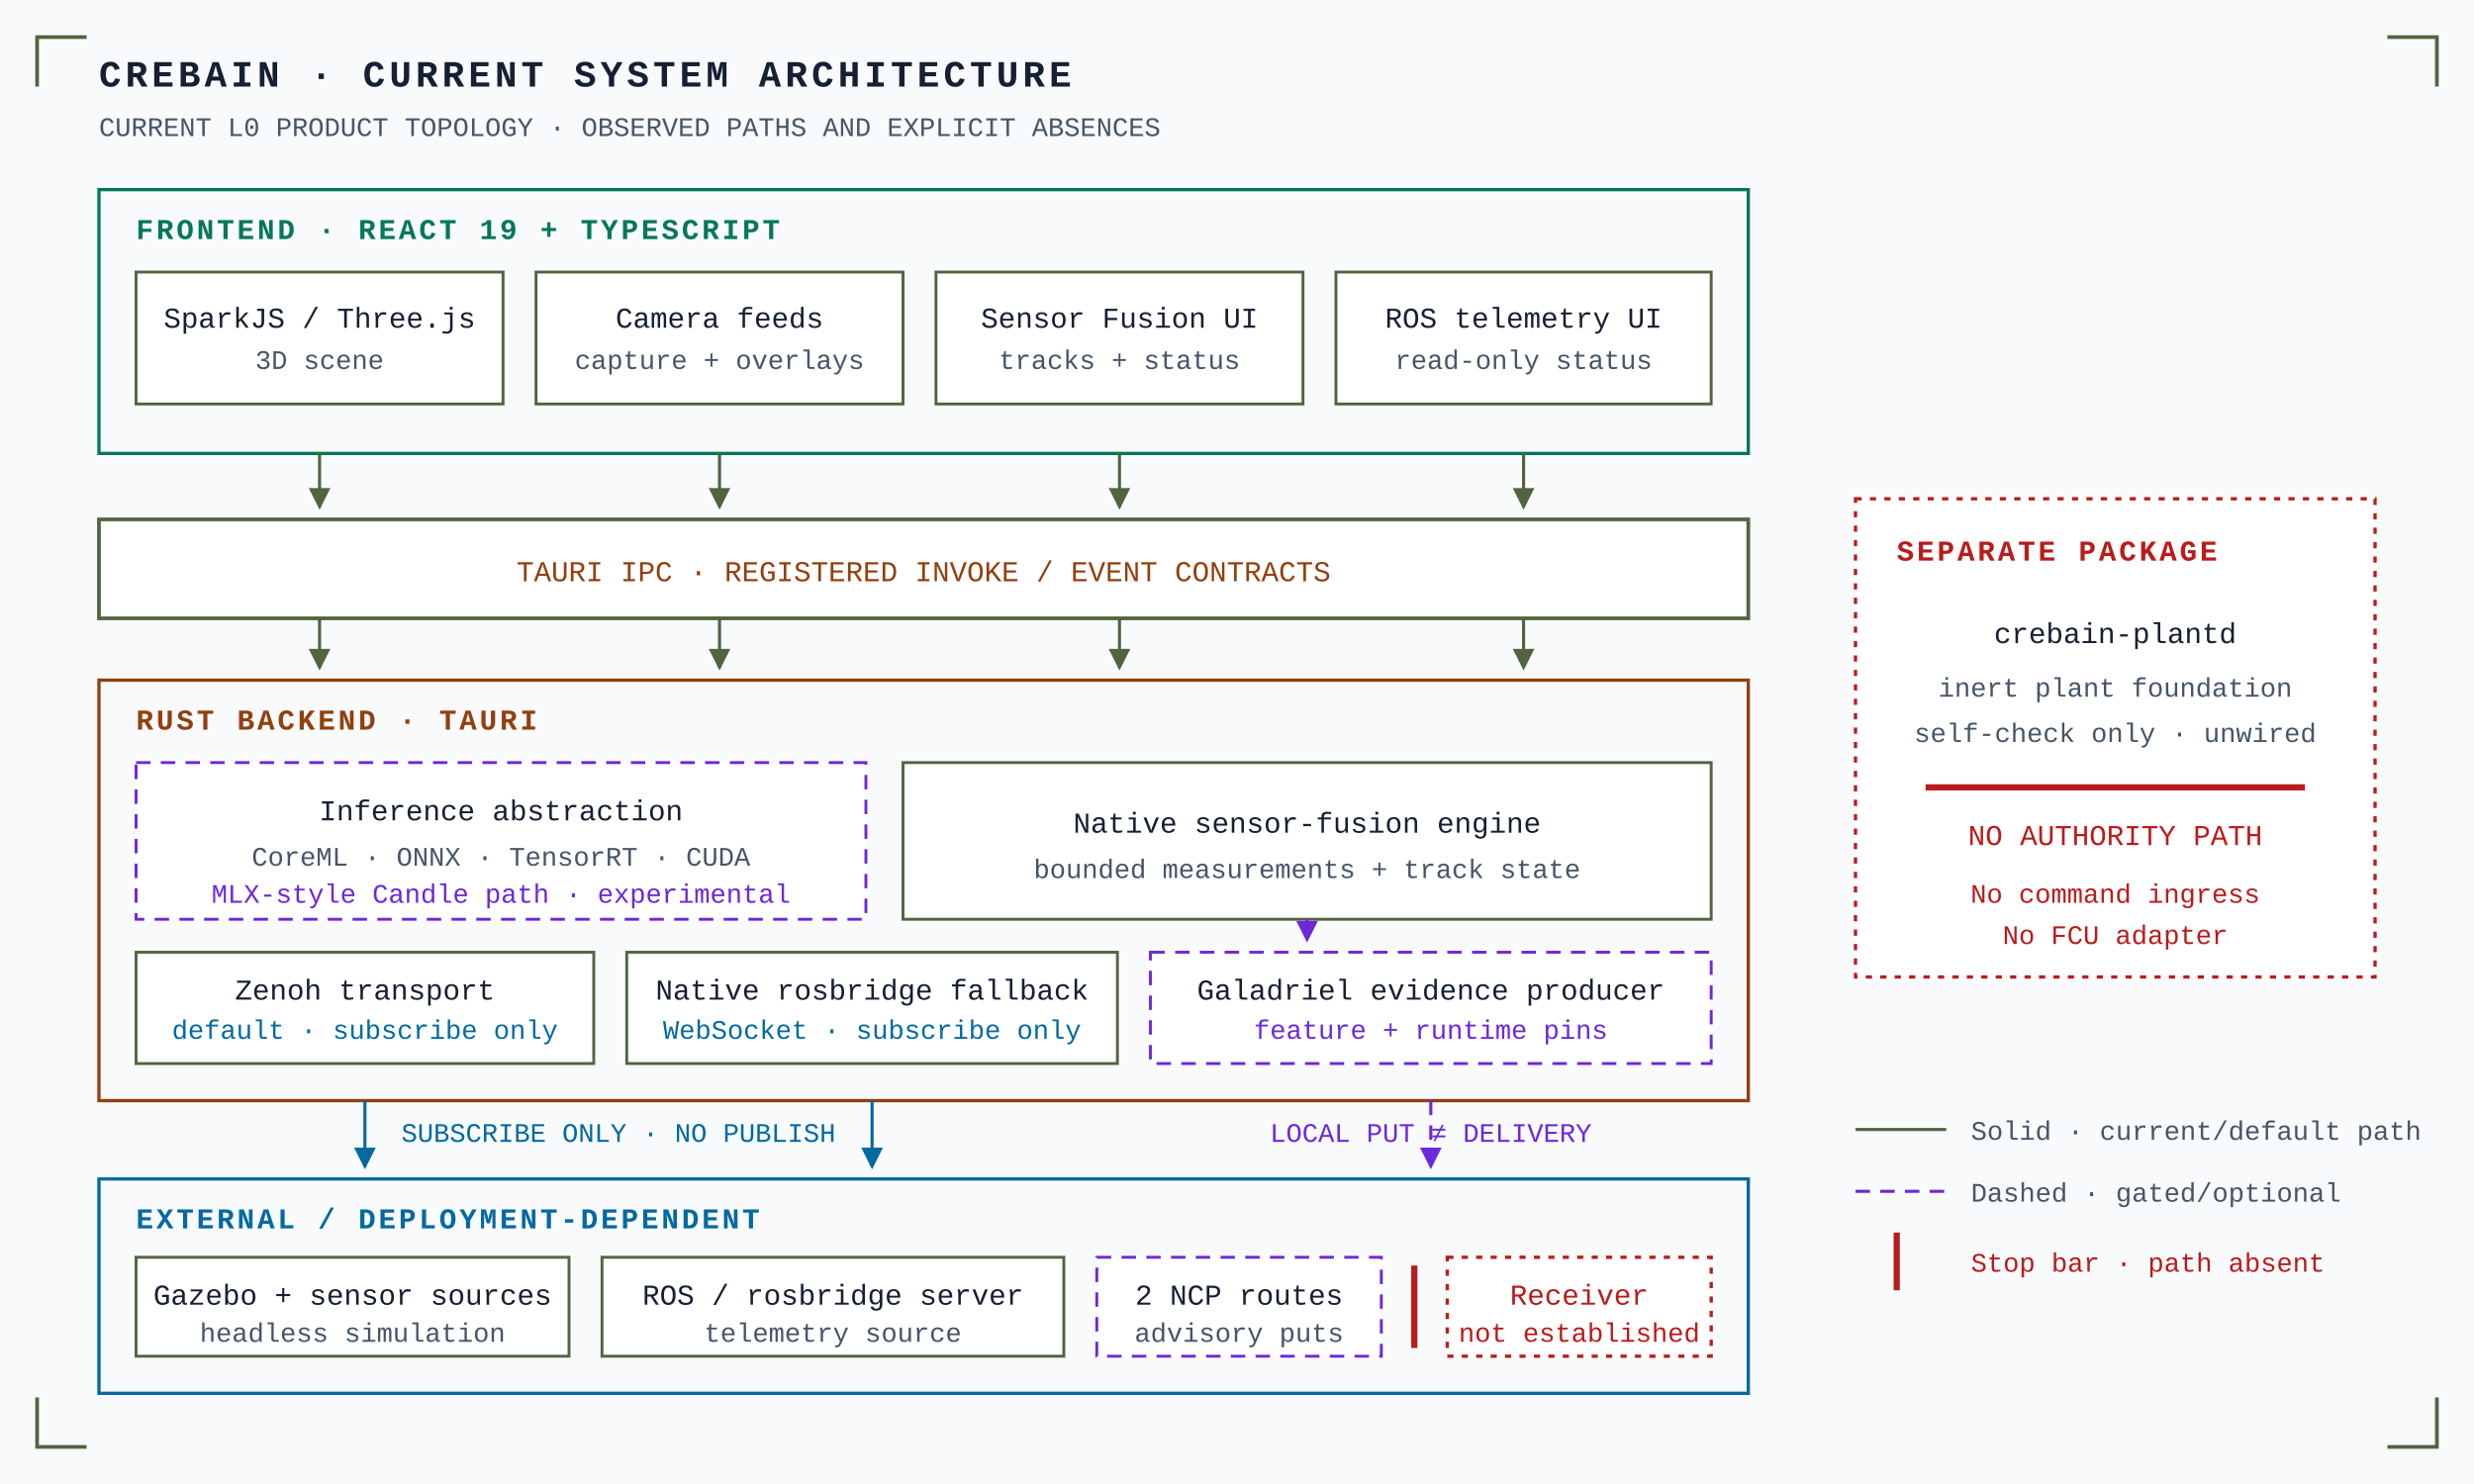
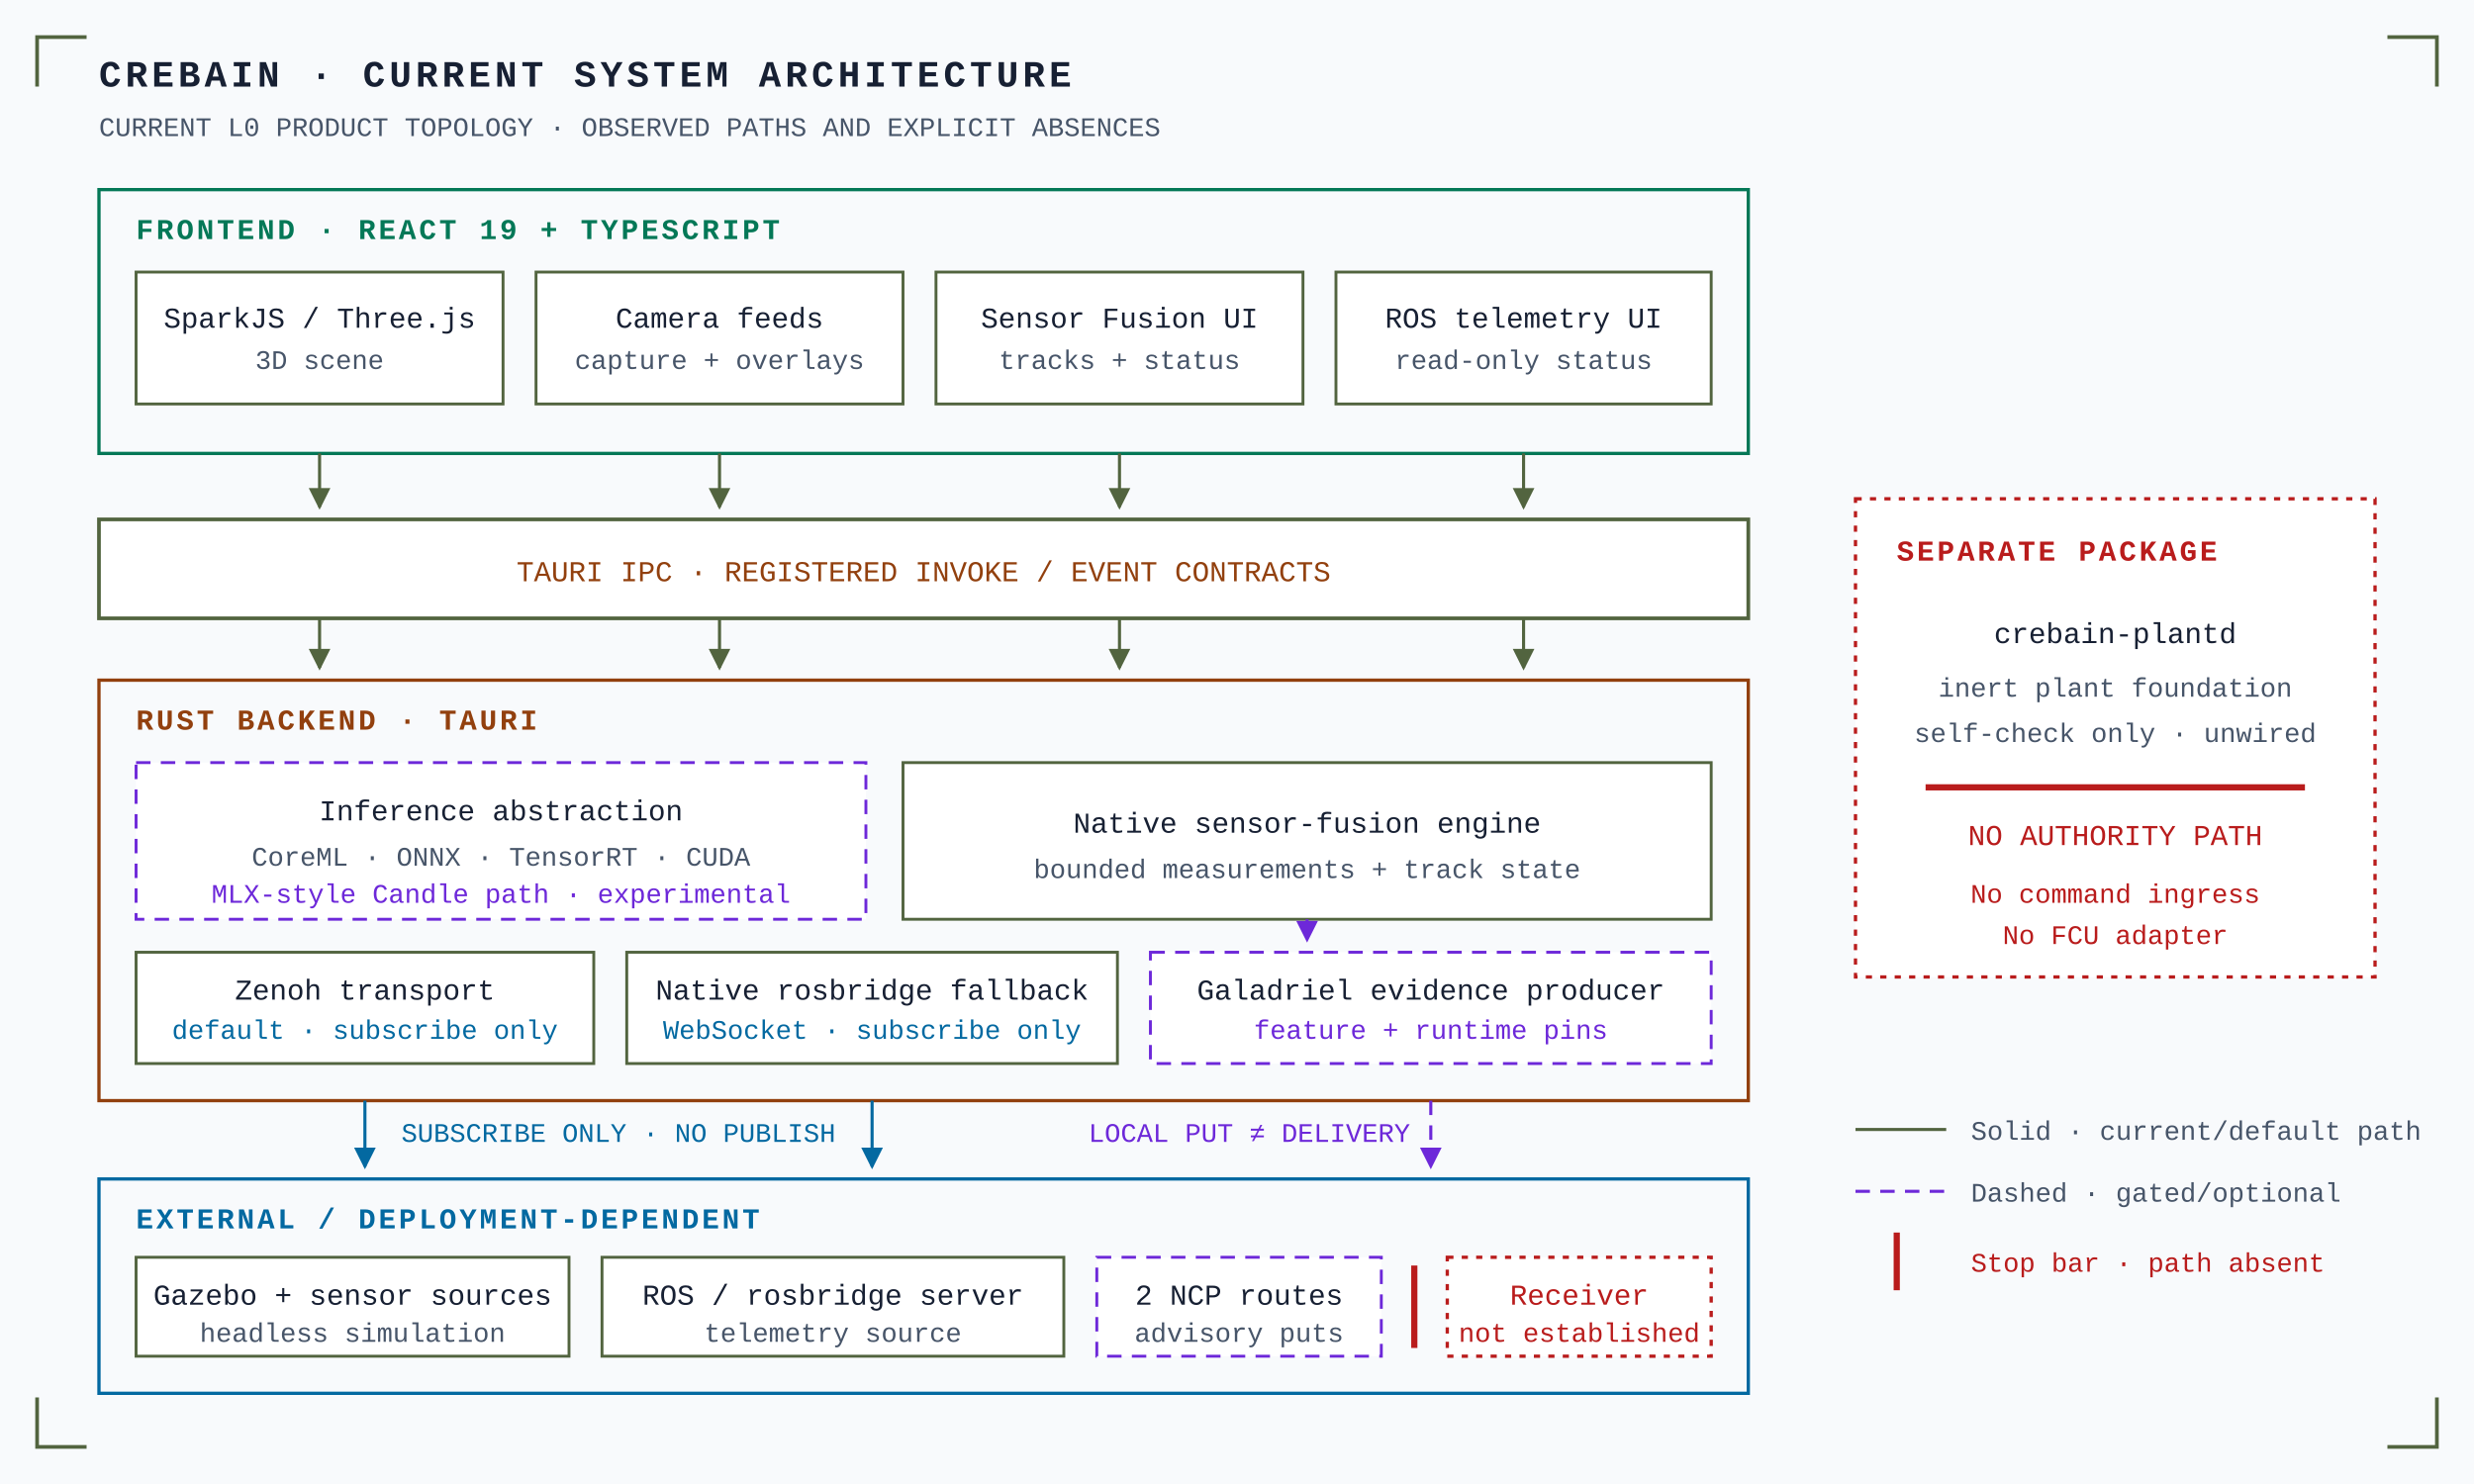
<svg xmlns="http://www.w3.org/2000/svg" xml:lang="en" viewBox="0 0 1200 720" width="1200" height="720" preserveAspectRatio="xMidYMid meet" role="img" aria-labelledby="system-architecture-title system-architecture-desc">
  <style>
    * { vector-effect: non-scaling-stroke; }
    .canvas { fill: #f8fafc; }
    text { font-family: ui-monospace, SFMono-Regular, Menlo, Monaco, Consolas, "Liberation Mono", monospace; font-size: 14px; fill: #172033; text-anchor: middle; }
    .title { font-size: 18px; font-weight: 700; letter-spacing: 2px; text-anchor: start; }
    .subtitle { font-size: 13px; fill: #475569; text-anchor: start; }
    .region-label { font-size: 14px; font-weight: 700; letter-spacing: 1.4px; text-anchor: start; }
    .small { font-size: 13px; fill: #475569; }
    .left { text-anchor: start; }
+     .right { text-anchor: end; }
    .present-text { fill: #047857; }
    .data-text { fill: #0369a1; }
    .conditional-text { fill: #92400e; }
    .optional-text { fill: #6d28d9; }
    .absent-text { fill: #b91c1c; }
    .surface { fill: #ffffff; stroke: #52643f; stroke-width: 1.4; }
    .region { fill: none; stroke-width: 1.6; }
    .frontend { stroke: #047857; }
    .backend { stroke: #92400e; }
    .external { stroke: #0369a1; }
    .optional-box { stroke: #6d28d9; stroke-dasharray: 7 5; }
    .absent-box { fill: #ffffff; stroke: #b91c1c; stroke-width: 1.6; stroke-dasharray: 3 4; }
    .ipc { fill: #ffffff; stroke: #52643f; stroke-width: 1.8; }
    .edge { fill: none; stroke: #52643f; stroke-width: 1.5; marker-end: url(#system-arrow-flow); }
    .data-edge { fill: none; stroke: #0369a1; stroke-width: 1.5; marker-end: url(#system-arrow-data); }
    .optional-edge { fill: none; stroke: #6d28d9; stroke-width: 1.5; stroke-dasharray: 7 5; marker-end: url(#system-arrow-optional); }
    .barrier { stroke: #b91c1c; stroke-width: 3; }
    .marker-flow { fill: #52643f; }
    .marker-data { fill: #0369a1; }
    .marker-optional { fill: #6d28d9; }
    .corner { fill: none; stroke: #52643f; stroke-width: 1.8; }
    .legend-line { fill: none; stroke: #52643f; stroke-width: 1.5; }
    .legend-dash { fill: none; stroke: #6d28d9; stroke-width: 1.5; stroke-dasharray: 7 5; }
    @media (prefers-color-scheme: dark) {
      .canvas { fill: #0d1117; }
      text { fill: #d6dde5; }
      .subtitle, .small { fill: #9aa7b4; }
      .present-text { fill: #34d399; }
      .data-text { fill: #38bdf8; }
      .conditional-text { fill: #fbbf24; }
      .optional-text { fill: #c4b5fd; }
      .absent-text { fill: #f87171; }
      .surface, .absent-box, .ipc { fill: #111820; }
      .surface, .ipc { stroke: #87967a; }
      .frontend { stroke: #34d399; }
      .backend { stroke: #fbbf24; }
      .external, .data-edge { stroke: #38bdf8; }
      .optional-box, .optional-edge, .legend-dash { stroke: #c4b5fd; }
      .absent-box, .barrier { stroke: #f87171; }
      .edge, .corner, .legend-line { stroke: #87967a; }
      .marker-flow { fill: #87967a; }
      .marker-data { fill: #38bdf8; }
      .marker-optional { fill: #c4b5fd; }
    }
  </style>
  <defs>
    <marker id="system-arrow-flow" viewBox="0 0 8 8" refX="7" refY="4" markerWidth="7" markerHeight="7" orient="auto">
      <path class="marker-flow" d="M0 0 L8 4 L0 8 Z" />
    </marker>
    <marker id="system-arrow-data" viewBox="0 0 8 8" refX="7" refY="4" markerWidth="7" markerHeight="7" orient="auto">
      <path class="marker-data" d="M0 0 L8 4 L0 8 Z" />
    </marker>
    <marker id="system-arrow-optional" viewBox="0 0 8 8" refX="7" refY="4" markerWidth="7" markerHeight="7" orient="auto">
      <path class="marker-optional" d="M0 0 L8 4 L0 8 Z" />
    </marker>
  </defs>
  <rect class="canvas" x="0" y="0" width="1200" height="720" />
  <path class="corner" d="M18 42 V18 H42 M1158 18 H1182 V42 M18 678 V702 H42 M1182 678 V702 H1158" />
  <text class="title" x="48" y="42">CREBAIN · CURRENT SYSTEM ARCHITECTURE</text>
  <text class="subtitle" x="48" y="66">CURRENT L0 PRODUCT TOPOLOGY · OBSERVED PATHS AND EXPLICIT ABSENCES</text>
  <rect class="region frontend" x="48" y="92" width="800" height="128" />
  <text class="region-label present-text" x="66" y="116">FRONTEND · REACT 19 + TYPESCRIPT</text>
  <rect class="surface" x="66" y="132" width="178" height="64" />
  <text x="155" y="159">SparkJS / Three.js</text>
  <text class="small" x="155" y="179">3D scene</text>
  <rect class="surface" x="260" y="132" width="178" height="64" />
  <text x="349" y="159">Camera feeds</text>
  <text class="small" x="349" y="179">capture + overlays</text>
  <rect class="surface" x="454" y="132" width="178" height="64" />
  <text x="543" y="159">Sensor Fusion UI</text>
  <text class="small" x="543" y="179">tracks + status</text>
  <rect class="surface" x="648" y="132" width="182" height="64" />
  <text x="739" y="159">ROS telemetry UI</text>
  <text class="small" x="739" y="179">read-only status</text>
  <path class="edge" d="M155 220 V246" />
  <path class="edge" d="M349 220 V246" />
  <path class="edge" d="M543 220 V246" />
  <path class="edge" d="M739 220 V246" />
  <rect class="ipc" x="48" y="252" width="800" height="48" />
  <text class="conditional-text" x="448" y="282">TAURI IPC · REGISTERED INVOKE / EVENT CONTRACTS</text>
  <path class="edge" d="M155 300 V324" />
  <path class="edge" d="M349 300 V324" />
  <path class="edge" d="M543 300 V324" />
  <path class="edge" d="M739 300 V324" />
  <rect class="region backend" x="48" y="330" width="800" height="204" />
  <text class="region-label conditional-text" x="66" y="354">RUST BACKEND · TAURI</text>
  <rect class="surface optional-box" x="66" y="370" width="354" height="76" />
  <text x="243" y="398">Inference abstraction</text>
  <text class="small" x="243" y="420">CoreML · ONNX · TensorRT · CUDA</text>
  <text class="small optional-text" x="243" y="438">MLX-style Candle path · experimental</text>
  <rect class="surface" x="438" y="370" width="392" height="76" />
  <text x="634" y="404">Native sensor-fusion engine</text>
  <text class="small" x="634" y="426">bounded measurements + track state</text>
  <rect class="surface" x="66" y="462" width="222" height="54" />
  <text x="177" y="485">Zenoh transport</text>
  <text class="small data-text" x="177" y="504">default · subscribe only</text>
  <rect class="surface" x="304" y="462" width="238" height="54" />
  <text x="423" y="485">Native rosbridge fallback</text>
  <text class="small data-text" x="423" y="504">WebSocket · subscribe only</text>
  <rect class="surface optional-box" x="558" y="462" width="272" height="54" />
  <text x="694" y="485">Galadriel evidence producer</text>
  <text class="small optional-text" x="694" y="504">feature + runtime pins</text>
  <path class="optional-edge" d="M634 446 V456" />
  <path class="data-edge" d="M177 534 V566" />
  <path class="data-edge" d="M423 534 V566" />
  <path class="optional-edge" d="M694 534 V566" />
  <text class="small data-text" x="300" y="554">SUBSCRIBE ONLY · NO PUBLISH</text>
-   <text class="small optional-text" x="694" y="554">LOCAL PUT ≠ DELIVERY</text>
+   <text class="small optional-text right" x="684" y="554">LOCAL PUT ≠ DELIVERY</text>
  <rect class="region external" x="48" y="572" width="800" height="104" />
  <text class="region-label data-text" x="66" y="596">EXTERNAL / DEPLOYMENT-DEPENDENT</text>
  <rect class="surface" x="66" y="610" width="210" height="48" />
  <text x="171" y="633">Gazebo + sensor sources</text>
  <text class="small" x="171" y="651">headless simulation</text>
  <rect class="surface" x="292" y="610" width="224" height="48" />
  <text x="404" y="633">ROS / rosbridge server</text>
  <text class="small" x="404" y="651">telemetry source</text>
  <rect class="surface optional-box" x="532" y="610" width="138" height="48" />
  <text x="601" y="633">2 NCP routes</text>
  <text class="small" x="601" y="651">advisory puts</text>
  <line class="barrier" x1="686" y1="614" x2="686" y2="654" />
  <rect class="absent-box" x="702" y="610" width="128" height="48" />
  <text class="absent-text" x="766" y="633">Receiver</text>
  <text class="small absent-text" x="766" y="651">not established</text>
  <rect class="absent-box" x="900" y="242" width="252" height="232" />
  <text class="region-label absent-text" x="920" y="272">SEPARATE PACKAGE</text>
  <text x="1026" y="312">crebain-plantd</text>
  <text class="small" x="1026" y="338">inert plant foundation</text>
  <text class="small" x="1026" y="360">self-check only · unwired</text>
  <line class="barrier" x1="934" y1="382" x2="1118" y2="382" />
  <text class="absent-text" x="1026" y="410">NO AUTHORITY PATH</text>
  <text class="small absent-text" x="1026" y="438">No command ingress</text>
  <text class="small absent-text" x="1026" y="458">No FCU adapter</text>
  <line class="legend-line" x1="900" y1="548" x2="944" y2="548" />
  <text class="small left" x="956" y="553">Solid · current/default path</text>
  <line class="legend-dash" x1="900" y1="578" x2="944" y2="578" />
  <text class="small left" x="956" y="583">Dashed · gated/optional</text>
  <line class="barrier" x1="920" y1="598" x2="920" y2="626" />
  <text class="small left absent-text" x="956" y="617">Stop bar · path absent</text>
</svg>
